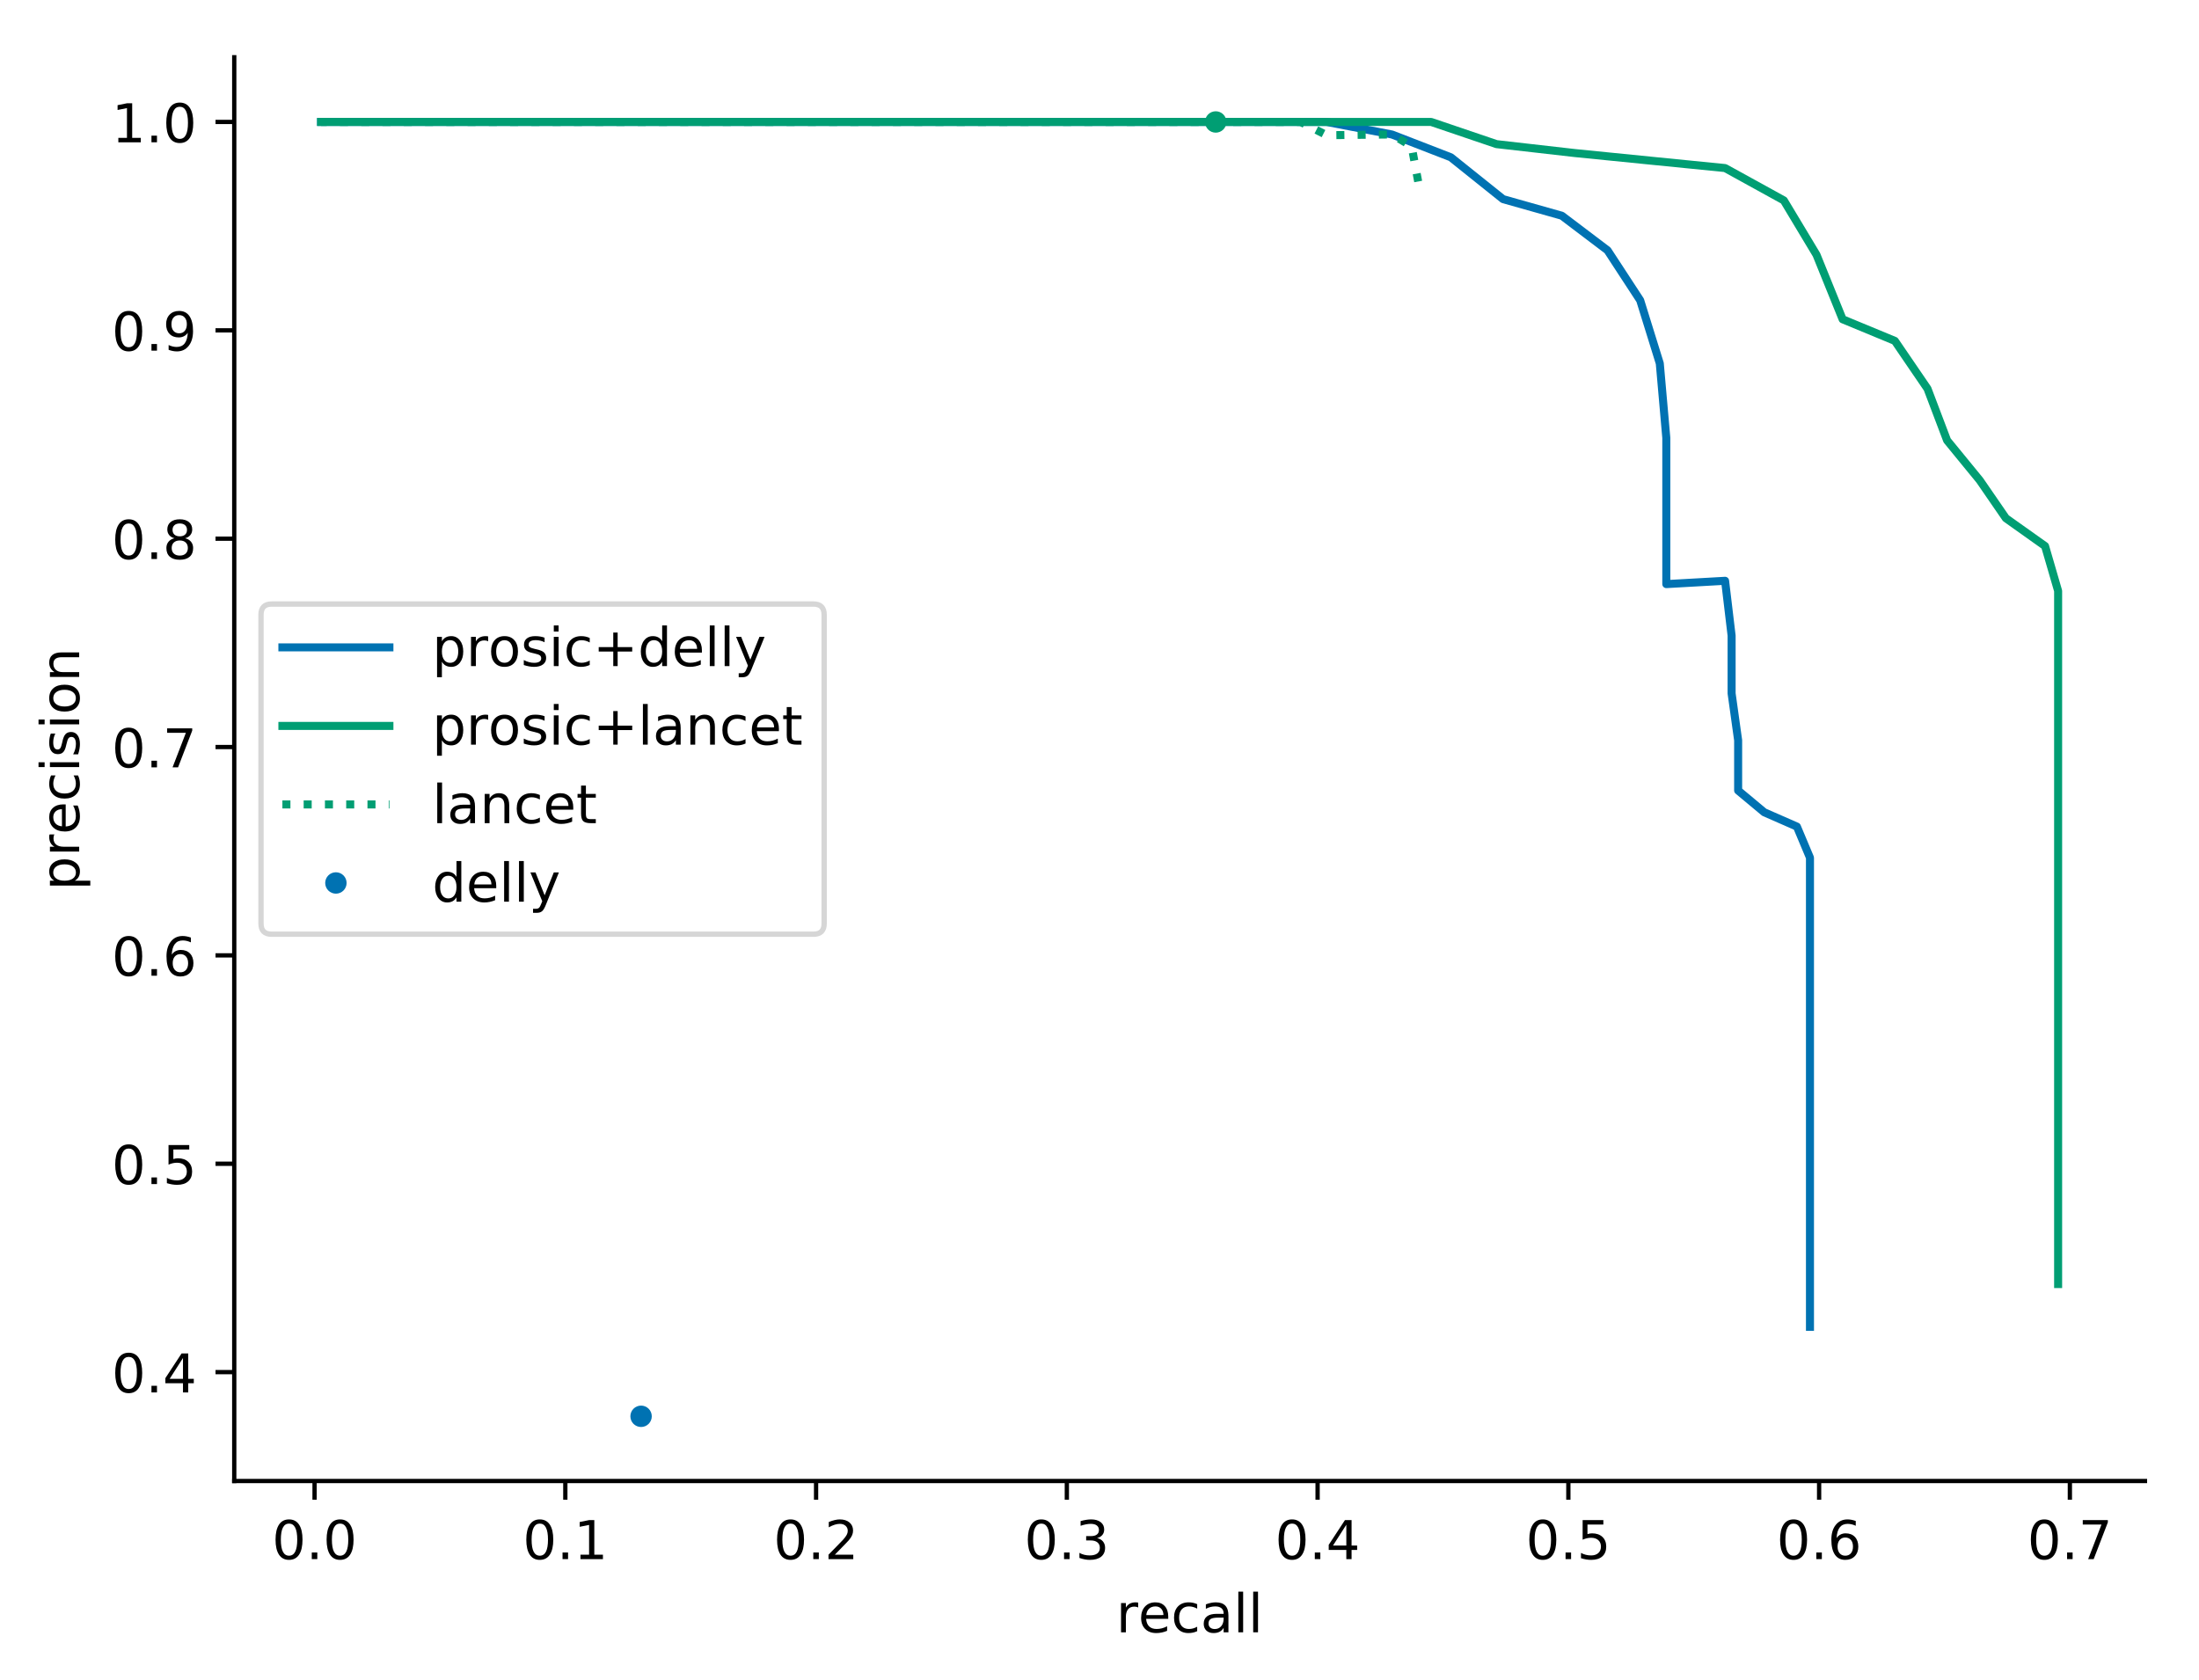
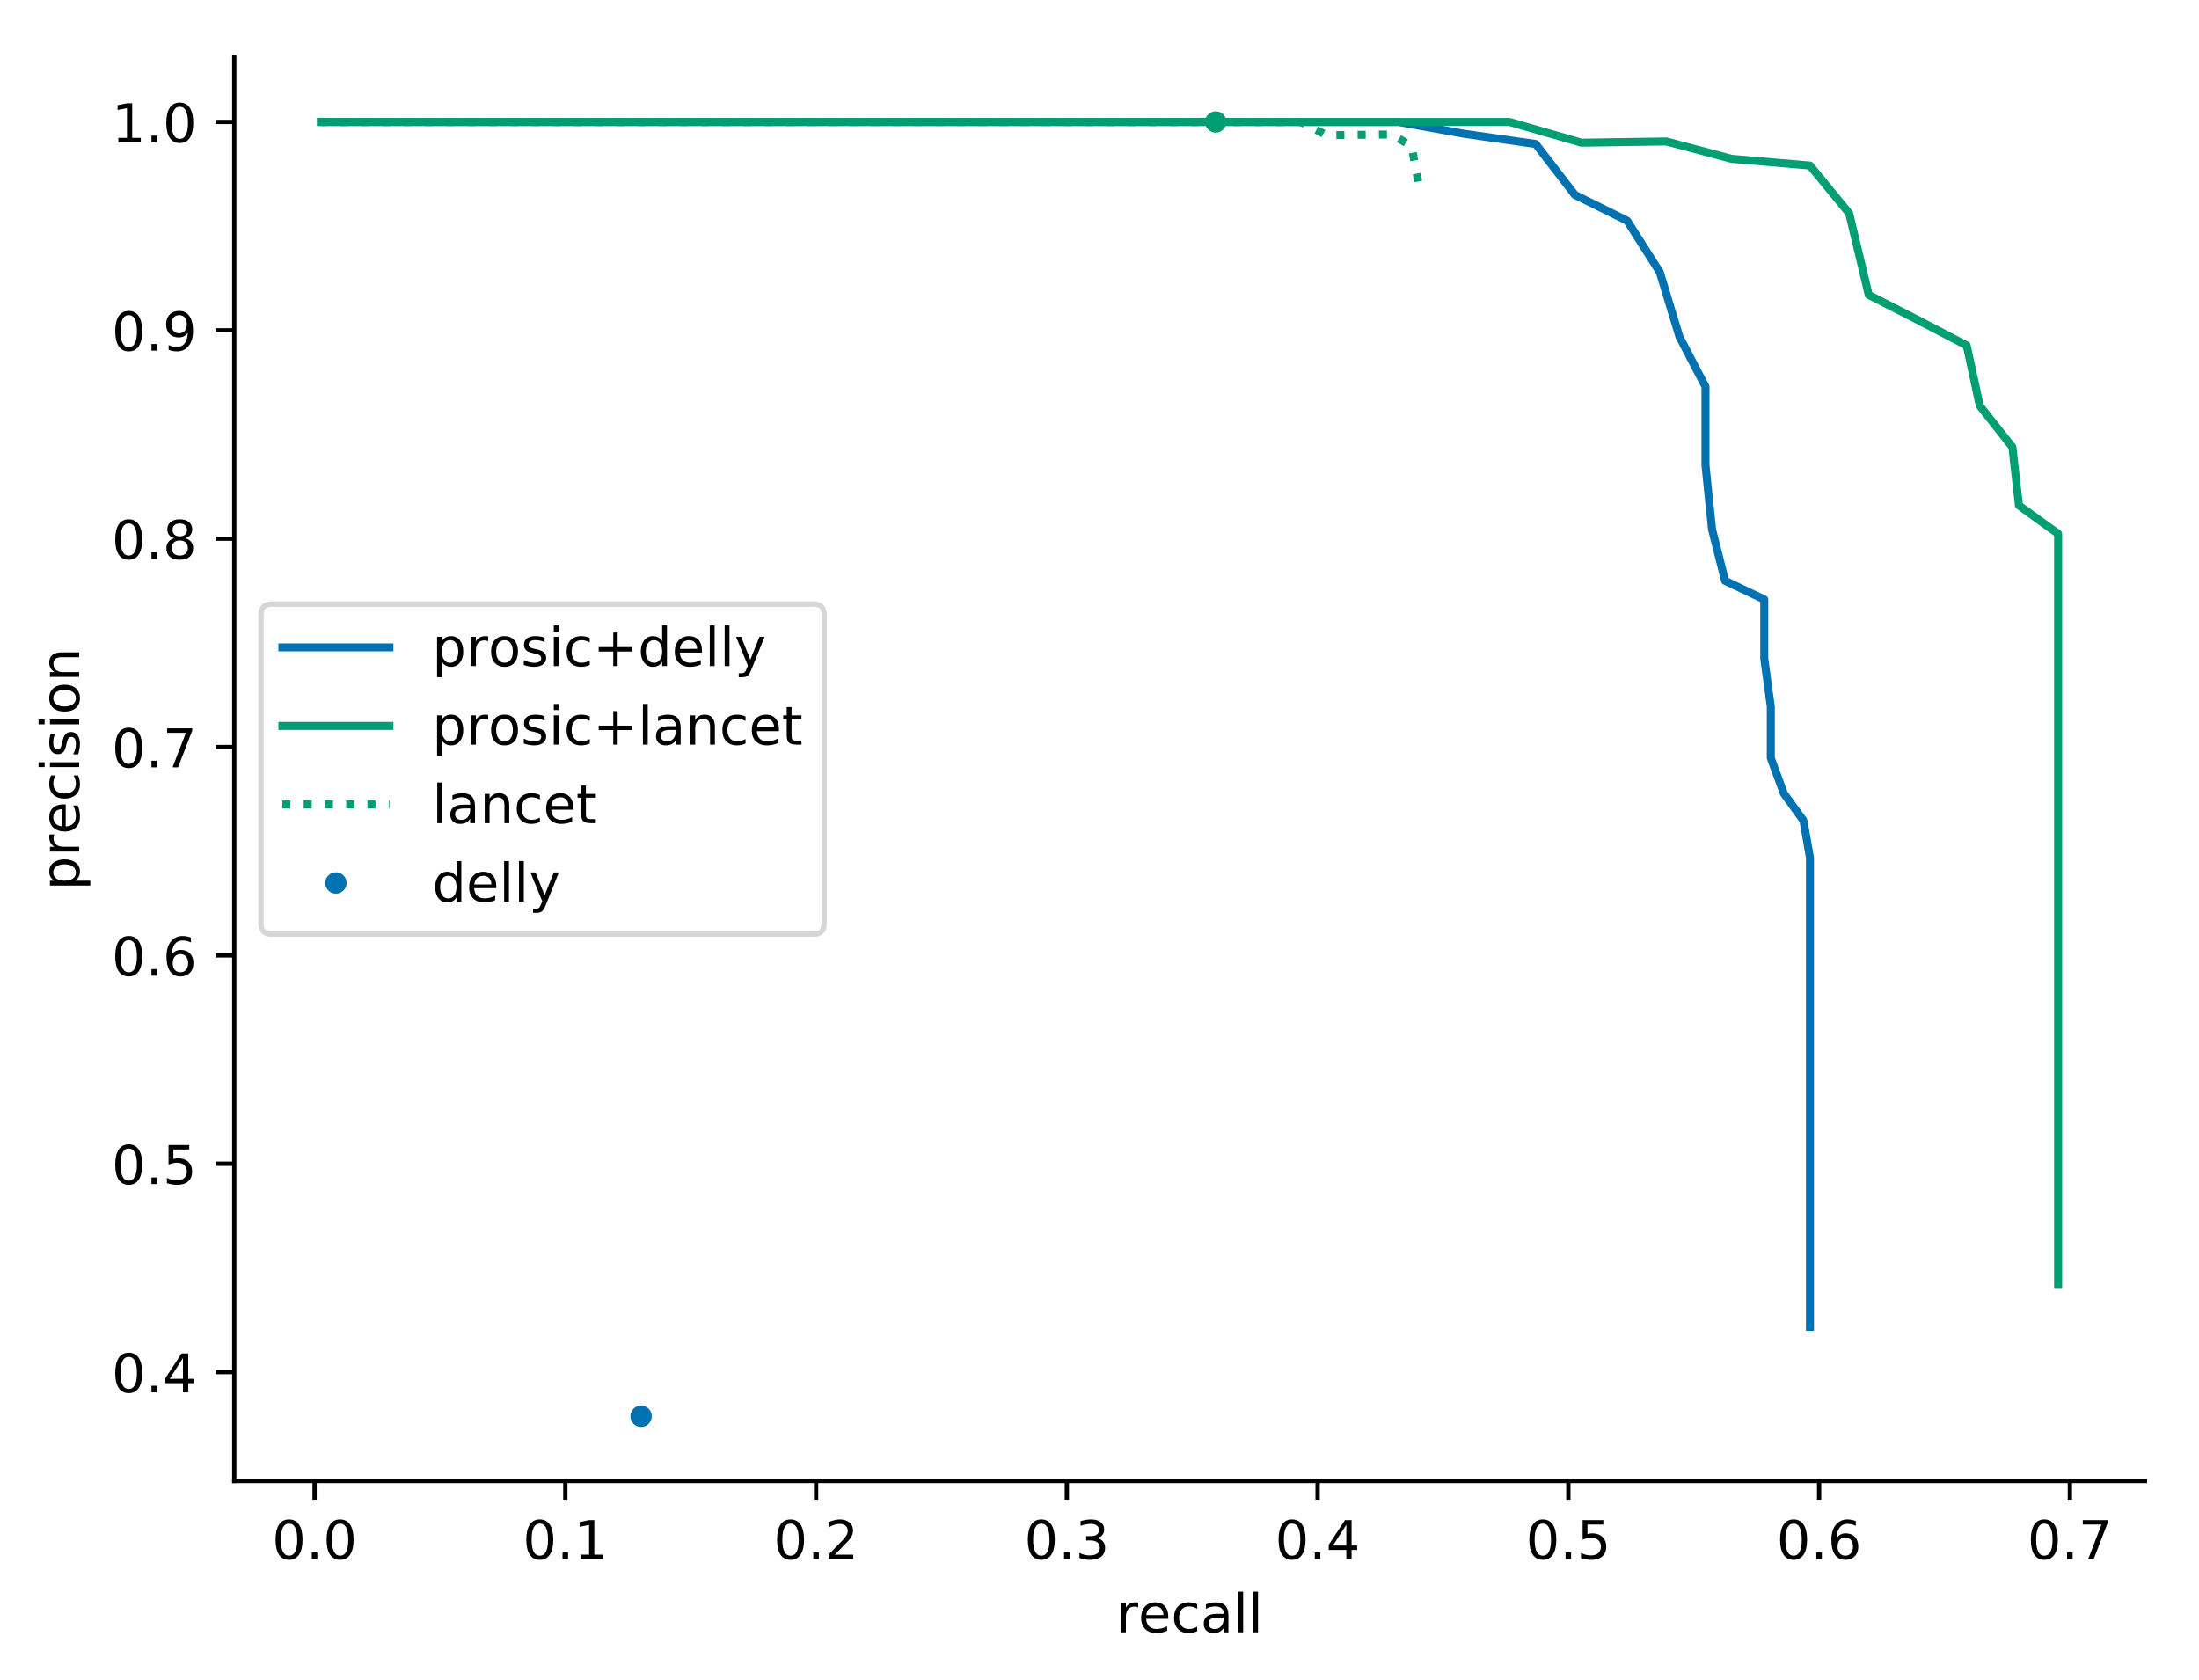
<svg xmlns="http://www.w3.org/2000/svg" xmlns:xlink="http://www.w3.org/1999/xlink" height="314pt" version="1.1" viewBox="0 0 411 314" width="411pt">
  <defs>
    <style type="text/css">
*{stroke-linecap:butt;stroke-linejoin:round;}
  </style>
  </defs>
  <g id="figure_1">
    <g id="patch_1">
      <path d="M 0 314.368  L 411.601 314.368  L 411.601 0  L 0 0  z " style="fill:#ffffff;" />
    </g>
    <g id="axes_1">
      <g id="patch_2">
        <path d="M 43.781 276.812  L 400.901 276.812  L 400.901 10.7  L 43.781 10.7  z " style="fill:#ffffff;" />
      </g>
      <g id="matplotlib.axis_1">
        <g id="xtick_1">
          <g id="line2d_1">
            <defs>
-               <path d="M 0 0  L 0 3.5  " id="m5f8e549332" style="stroke:#000000;stroke-width:0.8;" />
-             </defs>
-             <g>
-               <use style="stroke:#000000;stroke-width:0.8;" x="58.793" xlink:href="#m5f8e549332" y="276.812" />
+               <path d="M 0 0  L 0 3.5  " id="m2338d15a63" style="stroke:#000000;stroke-width:0.8;" />
+             </defs>
+             <g>
+               <use style="stroke:#000000;stroke-width:0.8;" x="58.793" xlink:href="#m2338d15a63" y="276.812" />
            </g>
          </g>
          <g id="text_1">
            <defs>
              <path d="M 31.781 66.406  Q 24.172 66.406 20.328 58.906  Q 16.5 51.422 16.5 36.375  Q 16.5 21.391 20.328 13.891  Q 24.172 6.391 31.781 6.391  Q 39.453 6.391 43.281 13.891  Q 47.125 21.391 47.125 36.375  Q 47.125 51.422 43.281 58.906  Q 39.453 66.406 31.781 66.406  z M 31.781 74.219  Q 44.047 74.219 50.516 64.516  Q 56.984 54.828 56.984 36.375  Q 56.984 17.969 50.516 8.266  Q 44.047 -1.422 31.781 -1.422  Q 19.531 -1.422 13.062 8.266  Q 6.594 17.969 6.594 36.375  Q 6.594 54.828 13.062 64.516  Q 19.531 74.219 31.781 74.219  z " id="DejaVuSans-30" />
              <path d="M 10.688 12.406  L 21 12.406  L 21 0  L 10.688 0  z " id="DejaVuSans-2e" />
            </defs>
            <g transform="translate(50.84191 291.4104)scale(0.1 -0.1)">
              <use xlink:href="#DejaVuSans-30" />
              <use x="63.623" xlink:href="#DejaVuSans-2e" />
              <use x="95.41" xlink:href="#DejaVuSans-30" />
            </g>
          </g>
        </g>
        <g id="xtick_2">
          <g id="line2d_2">
            <g>
-               <use style="stroke:#000000;stroke-width:0.8;" x="105.661" xlink:href="#m5f8e549332" y="276.812" />
+               <use style="stroke:#000000;stroke-width:0.8;" x="105.661" xlink:href="#m2338d15a63" y="276.812" />
            </g>
          </g>
          <g id="text_2">
            <defs>
              <path d="M 12.406 8.297  L 28.516 8.297  L 28.516 63.922  L 10.984 60.406  L 10.984 69.391  L 28.422 72.906  L 38.281 72.906  L 38.281 8.297  L 54.391 8.297  L 54.391 0  L 12.406 0  z " id="DejaVuSans-31" />
            </defs>
            <g transform="translate(97.70933 291.4104)scale(0.1 -0.1)">
              <use xlink:href="#DejaVuSans-30" />
              <use x="63.623" xlink:href="#DejaVuSans-2e" />
              <use x="95.41" xlink:href="#DejaVuSans-31" />
            </g>
          </g>
        </g>
        <g id="xtick_3">
          <g id="line2d_3">
            <g>
-               <use style="stroke:#000000;stroke-width:0.8;" x="152.528" xlink:href="#m5f8e549332" y="276.812" />
+               <use style="stroke:#000000;stroke-width:0.8;" x="152.528" xlink:href="#m2338d15a63" y="276.812" />
            </g>
          </g>
          <g id="text_3">
            <defs>
              <path d="M 19.188 8.297  L 53.609 8.297  L 53.609 0  L 7.328 0  L 7.328 8.297  Q 12.938 14.109 22.625 23.891  Q 32.328 33.688 34.812 36.531  Q 39.547 41.844 41.422 45.531  Q 43.312 49.219 43.312 52.781  Q 43.312 58.594 39.234 62.25  Q 35.156 65.922 28.609 65.922  Q 23.969 65.922 18.812 64.312  Q 13.672 62.703 7.812 59.422  L 7.812 69.391  Q 13.766 71.781 18.938 73  Q 24.125 74.219 28.422 74.219  Q 39.75 74.219 46.484 68.547  Q 53.219 62.891 53.219 53.422  Q 53.219 48.922 51.531 44.891  Q 49.859 40.875 45.406 35.406  Q 44.188 33.984 37.641 27.219  Q 31.109 20.453 19.188 8.297  z " id="DejaVuSans-32" />
            </defs>
            <g transform="translate(144.5768 291.4104)scale(0.1 -0.1)">
              <use xlink:href="#DejaVuSans-30" />
              <use x="63.623" xlink:href="#DejaVuSans-2e" />
              <use x="95.41" xlink:href="#DejaVuSans-32" />
            </g>
          </g>
        </g>
        <g id="xtick_4">
          <g id="line2d_4">
            <g>
-               <use style="stroke:#000000;stroke-width:0.8;" x="199.396" xlink:href="#m5f8e549332" y="276.812" />
+               <use style="stroke:#000000;stroke-width:0.8;" x="199.396" xlink:href="#m2338d15a63" y="276.812" />
            </g>
          </g>
          <g id="text_4">
            <defs>
              <path d="M 40.578 39.312  Q 47.656 37.797 51.625 33  Q 55.609 28.219 55.609 21.188  Q 55.609 10.406 48.188 4.484  Q 40.766 -1.422 27.094 -1.422  Q 22.516 -1.422 17.656 -0.516  Q 12.797 0.391 7.625 2.203  L 7.625 11.719  Q 11.719 9.328 16.594 8.109  Q 21.484 6.891 26.812 6.891  Q 36.078 6.891 40.938 10.547  Q 45.797 14.203 45.797 21.188  Q 45.797 27.641 41.281 31.266  Q 36.766 34.906 28.719 34.906  L 20.219 34.906  L 20.219 43.016  L 29.109 43.016  Q 36.375 43.016 40.234 45.922  Q 44.094 48.828 44.094 54.297  Q 44.094 59.906 40.109 62.906  Q 36.141 65.922 28.719 65.922  Q 24.656 65.922 20.016 65.031  Q 15.375 64.156 9.812 62.312  L 9.812 71.094  Q 15.438 72.656 20.344 73.438  Q 25.25 74.219 29.594 74.219  Q 40.828 74.219 47.359 69.109  Q 53.906 64.016 53.906 55.328  Q 53.906 49.266 50.438 45.094  Q 46.969 40.922 40.578 39.312  z " id="DejaVuSans-33" />
            </defs>
            <g transform="translate(191.4442 291.4104)scale(0.1 -0.1)">
              <use xlink:href="#DejaVuSans-30" />
              <use x="63.623" xlink:href="#DejaVuSans-2e" />
              <use x="95.41" xlink:href="#DejaVuSans-33" />
            </g>
          </g>
        </g>
        <g id="xtick_5">
          <g id="line2d_5">
            <g>
-               <use style="stroke:#000000;stroke-width:0.8;" x="246.263" xlink:href="#m5f8e549332" y="276.812" />
+               <use style="stroke:#000000;stroke-width:0.8;" x="246.263" xlink:href="#m2338d15a63" y="276.812" />
            </g>
          </g>
          <g id="text_5">
            <defs>
              <path d="M 37.797 64.312  L 12.891 25.391  L 37.797 25.391  z M 35.203 72.906  L 47.609 72.906  L 47.609 25.391  L 58.016 25.391  L 58.016 17.188  L 47.609 17.188  L 47.609 0  L 37.797 0  L 37.797 17.188  L 4.891 17.188  L 4.891 26.703  z " id="DejaVuSans-34" />
            </defs>
            <g transform="translate(238.3116 291.4104)scale(0.1 -0.1)">
              <use xlink:href="#DejaVuSans-30" />
              <use x="63.623" xlink:href="#DejaVuSans-2e" />
              <use x="95.41" xlink:href="#DejaVuSans-34" />
            </g>
          </g>
        </g>
        <g id="xtick_6">
          <g id="line2d_6">
            <g>
-               <use style="stroke:#000000;stroke-width:0.8;" x="293.131" xlink:href="#m5f8e549332" y="276.812" />
+               <use style="stroke:#000000;stroke-width:0.8;" x="293.131" xlink:href="#m2338d15a63" y="276.812" />
            </g>
          </g>
          <g id="text_6">
            <defs>
              <path d="M 10.797 72.906  L 49.516 72.906  L 49.516 64.594  L 19.828 64.594  L 19.828 46.734  Q 21.969 47.469 24.109 47.828  Q 26.266 48.188 28.422 48.188  Q 40.625 48.188 47.75 41.5  Q 54.891 34.812 54.891 23.391  Q 54.891 11.625 47.562 5.094  Q 40.234 -1.422 26.906 -1.422  Q 22.312 -1.422 17.547 -0.641  Q 12.797 0.141 7.719 1.703  L 7.719 11.625  Q 12.109 9.234 16.797 8.062  Q 21.484 6.891 26.703 6.891  Q 35.156 6.891 40.078 11.328  Q 45.016 15.766 45.016 23.391  Q 45.016 31 40.078 35.438  Q 35.156 39.891 26.703 39.891  Q 22.75 39.891 18.812 39.016  Q 14.891 38.141 10.797 36.281  z " id="DejaVuSans-35" />
            </defs>
            <g transform="translate(285.179 291.4104)scale(0.1 -0.1)">
              <use xlink:href="#DejaVuSans-30" />
              <use x="63.623" xlink:href="#DejaVuSans-2e" />
              <use x="95.41" xlink:href="#DejaVuSans-35" />
            </g>
          </g>
        </g>
        <g id="xtick_7">
          <g id="line2d_7">
            <g>
-               <use style="stroke:#000000;stroke-width:0.8;" x="339.998" xlink:href="#m5f8e549332" y="276.812" />
+               <use style="stroke:#000000;stroke-width:0.8;" x="339.998" xlink:href="#m2338d15a63" y="276.812" />
            </g>
          </g>
          <g id="text_7">
            <defs>
              <path d="M 33.016 40.375  Q 26.375 40.375 22.484 35.828  Q 18.609 31.297 18.609 23.391  Q 18.609 15.531 22.484 10.953  Q 26.375 6.391 33.016 6.391  Q 39.656 6.391 43.531 10.953  Q 47.406 15.531 47.406 23.391  Q 47.406 31.297 43.531 35.828  Q 39.656 40.375 33.016 40.375  z M 52.594 71.297  L 52.594 62.312  Q 48.875 64.062 45.094 64.984  Q 41.312 65.922 37.594 65.922  Q 27.828 65.922 22.672 59.328  Q 17.531 52.734 16.797 39.406  Q 19.672 43.656 24.016 45.922  Q 28.375 48.188 33.594 48.188  Q 44.578 48.188 50.953 41.516  Q 57.328 34.859 57.328 23.391  Q 57.328 12.156 50.688 5.359  Q 44.047 -1.422 33.016 -1.422  Q 20.359 -1.422 13.672 8.266  Q 6.984 17.969 6.984 36.375  Q 6.984 53.656 15.188 63.938  Q 23.391 74.219 37.203 74.219  Q 40.922 74.219 44.703 73.484  Q 48.484 72.75 52.594 71.297  z " id="DejaVuSans-36" />
            </defs>
            <g transform="translate(332.0464 291.4104)scale(0.1 -0.1)">
              <use xlink:href="#DejaVuSans-30" />
              <use x="63.623" xlink:href="#DejaVuSans-2e" />
              <use x="95.41" xlink:href="#DejaVuSans-36" />
            </g>
          </g>
        </g>
        <g id="xtick_8">
          <g id="line2d_8">
            <g>
-               <use style="stroke:#000000;stroke-width:0.8;" x="386.865" xlink:href="#m5f8e549332" y="276.812" />
+               <use style="stroke:#000000;stroke-width:0.8;" x="386.865" xlink:href="#m2338d15a63" y="276.812" />
            </g>
          </g>
          <g id="text_8">
            <defs>
              <path d="M 8.203 72.906  L 55.078 72.906  L 55.078 68.703  L 28.609 0  L 18.312 0  L 43.219 64.594  L 8.203 64.594  z " id="DejaVuSans-37" />
            </defs>
            <g transform="translate(378.9139 291.4104)scale(0.1 -0.1)">
              <use xlink:href="#DejaVuSans-30" />
              <use x="63.623" xlink:href="#DejaVuSans-2e" />
              <use x="95.41" xlink:href="#DejaVuSans-37" />
            </g>
          </g>
        </g>
        <g id="text_9">
          <defs>
            <path d="M 41.109 46.297  Q 39.594 47.172 37.812 47.578  Q 36.031 48 33.891 48  Q 26.266 48 22.188 43.047  Q 18.109 38.094 18.109 28.812  L 18.109 0  L 9.078 0  L 9.078 54.688  L 18.109 54.688  L 18.109 46.188  Q 20.953 51.172 25.484 53.578  Q 30.031 56 36.531 56  Q 37.453 56 38.578 55.875  Q 39.703 55.766 41.062 55.516  z " id="DejaVuSans-72" />
            <path d="M 56.203 29.594  L 56.203 25.203  L 14.891 25.203  Q 15.484 15.922 20.484 11.062  Q 25.484 6.203 34.422 6.203  Q 39.594 6.203 44.453 7.469  Q 49.312 8.734 54.109 11.281  L 54.109 2.781  Q 49.266 0.734 44.188 -0.344  Q 39.109 -1.422 33.891 -1.422  Q 20.797 -1.422 13.156 6.188  Q 5.516 13.812 5.516 26.812  Q 5.516 40.234 12.766 48.109  Q 20.016 56 32.328 56  Q 43.359 56 49.781 48.891  Q 56.203 41.797 56.203 29.594  z M 47.219 32.234  Q 47.125 39.594 43.094 43.984  Q 39.062 48.391 32.422 48.391  Q 24.906 48.391 20.391 44.141  Q 15.875 39.891 15.188 32.172  z " id="DejaVuSans-65" />
            <path d="M 48.781 52.594  L 48.781 44.188  Q 44.969 46.297 41.141 47.344  Q 37.312 48.391 33.406 48.391  Q 24.656 48.391 19.812 42.844  Q 14.984 37.312 14.984 27.297  Q 14.984 17.281 19.812 11.734  Q 24.656 6.203 33.406 6.203  Q 37.312 6.203 41.141 7.25  Q 44.969 8.297 48.781 10.406  L 48.781 2.094  Q 45.016 0.344 40.984 -0.531  Q 36.969 -1.422 32.422 -1.422  Q 20.062 -1.422 12.781 6.344  Q 5.516 14.109 5.516 27.297  Q 5.516 40.672 12.859 48.328  Q 20.219 56 33.016 56  Q 37.156 56 41.109 55.141  Q 45.062 54.297 48.781 52.594  z " id="DejaVuSans-63" />
            <path d="M 34.281 27.484  Q 23.391 27.484 19.188 25  Q 14.984 22.516 14.984 16.5  Q 14.984 11.719 18.141 8.906  Q 21.297 6.109 26.703 6.109  Q 34.188 6.109 38.703 11.406  Q 43.219 16.703 43.219 25.484  L 43.219 27.484  z M 52.203 31.203  L 52.203 0  L 43.219 0  L 43.219 8.297  Q 40.141 3.328 35.547 0.953  Q 30.953 -1.422 24.312 -1.422  Q 15.922 -1.422 10.953 3.297  Q 6 8.016 6 15.922  Q 6 25.141 12.172 29.828  Q 18.359 34.516 30.609 34.516  L 43.219 34.516  L 43.219 35.406  Q 43.219 41.609 39.141 45  Q 35.062 48.391 27.688 48.391  Q 23 48.391 18.547 47.266  Q 14.109 46.141 10.016 43.891  L 10.016 52.203  Q 14.938 54.109 19.578 55.047  Q 24.219 56 28.609 56  Q 40.484 56 46.344 49.844  Q 52.203 43.703 52.203 31.203  z " id="DejaVuSans-61" />
            <path d="M 9.422 75.984  L 18.406 75.984  L 18.406 0  L 9.422 0  z " id="DejaVuSans-6c" />
          </defs>
          <g transform="translate(208.6194 305.0886)scale(0.1 -0.1)">
            <use xlink:href="#DejaVuSans-72" />
            <use x="41.082" xlink:href="#DejaVuSans-65" />
            <use x="102.605" xlink:href="#DejaVuSans-63" />
            <use x="157.586" xlink:href="#DejaVuSans-61" />
            <use x="218.865" xlink:href="#DejaVuSans-6c" />
            <use x="246.648" xlink:href="#DejaVuSans-6c" />
          </g>
        </g>
      </g>
      <g id="matplotlib.axis_2">
        <g id="ytick_1">
          <g id="line2d_9">
            <defs>
-               <path d="M 0 0  L -3.5 0  " id="me9bbe58ecf" style="stroke:#000000;stroke-width:0.8;" />
-             </defs>
-             <g>
-               <use style="stroke:#000000;stroke-width:0.8;" x="43.781" xlink:href="#me9bbe58ecf" y="256.455" />
+               <path d="M 0 0  L -3.5 0  " id="mb7c2298e53" style="stroke:#000000;stroke-width:0.8;" />
+             </defs>
+             <g>
+               <use style="stroke:#000000;stroke-width:0.8;" x="43.781" xlink:href="#mb7c2298e53" y="256.455" />
            </g>
          </g>
          <g id="text_10">
            <g transform="translate(20.87813 260.2545)scale(0.1 -0.1)">
              <use xlink:href="#DejaVuSans-30" />
              <use x="63.623" xlink:href="#DejaVuSans-2e" />
              <use x="95.41" xlink:href="#DejaVuSans-34" />
            </g>
          </g>
        </g>
        <g id="ytick_2">
          <g id="line2d_10">
            <g>
-               <use style="stroke:#000000;stroke-width:0.8;" x="43.781" xlink:href="#me9bbe58ecf" y="217.512" />
+               <use style="stroke:#000000;stroke-width:0.8;" x="43.781" xlink:href="#mb7c2298e53" y="217.512" />
            </g>
          </g>
          <g id="text_11">
            <g transform="translate(20.87813 221.3113)scale(0.1 -0.1)">
              <use xlink:href="#DejaVuSans-30" />
              <use x="63.623" xlink:href="#DejaVuSans-2e" />
              <use x="95.41" xlink:href="#DejaVuSans-35" />
            </g>
          </g>
        </g>
        <g id="ytick_3">
          <g id="line2d_11">
            <g>
-               <use style="stroke:#000000;stroke-width:0.8;" x="43.781" xlink:href="#me9bbe58ecf" y="178.569" />
+               <use style="stroke:#000000;stroke-width:0.8;" x="43.781" xlink:href="#mb7c2298e53" y="178.569" />
            </g>
          </g>
          <g id="text_12">
            <g transform="translate(20.87813 182.3681)scale(0.1 -0.1)">
              <use xlink:href="#DejaVuSans-30" />
              <use x="63.623" xlink:href="#DejaVuSans-2e" />
              <use x="95.41" xlink:href="#DejaVuSans-36" />
            </g>
          </g>
        </g>
        <g id="ytick_4">
          <g id="line2d_12">
            <g>
-               <use style="stroke:#000000;stroke-width:0.8;" x="43.781" xlink:href="#me9bbe58ecf" y="139.626" />
+               <use style="stroke:#000000;stroke-width:0.8;" x="43.781" xlink:href="#mb7c2298e53" y="139.626" />
            </g>
          </g>
          <g id="text_13">
            <g transform="translate(20.87813 143.4249)scale(0.1 -0.1)">
              <use xlink:href="#DejaVuSans-30" />
              <use x="63.623" xlink:href="#DejaVuSans-2e" />
              <use x="95.41" xlink:href="#DejaVuSans-37" />
            </g>
          </g>
        </g>
        <g id="ytick_5">
          <g id="line2d_13">
            <g>
-               <use style="stroke:#000000;stroke-width:0.8;" x="43.781" xlink:href="#me9bbe58ecf" y="100.682" />
+               <use style="stroke:#000000;stroke-width:0.8;" x="43.781" xlink:href="#mb7c2298e53" y="100.682" />
            </g>
          </g>
          <g id="text_14">
            <defs>
              <path d="M 31.781 34.625  Q 24.75 34.625 20.719 30.859  Q 16.703 27.094 16.703 20.516  Q 16.703 13.922 20.719 10.156  Q 24.75 6.391 31.781 6.391  Q 38.812 6.391 42.859 10.172  Q 46.922 13.969 46.922 20.516  Q 46.922 27.094 42.891 30.859  Q 38.875 34.625 31.781 34.625  z M 21.922 38.812  Q 15.578 40.375 12.031 44.719  Q 8.5 49.078 8.5 55.328  Q 8.5 64.062 14.719 69.141  Q 20.953 74.219 31.781 74.219  Q 42.672 74.219 48.875 69.141  Q 55.078 64.062 55.078 55.328  Q 55.078 49.078 51.531 44.719  Q 48 40.375 41.703 38.812  Q 48.828 37.156 52.797 32.312  Q 56.781 27.484 56.781 20.516  Q 56.781 9.906 50.312 4.234  Q 43.844 -1.422 31.781 -1.422  Q 19.734 -1.422 13.25 4.234  Q 6.781 9.906 6.781 20.516  Q 6.781 27.484 10.781 32.312  Q 14.797 37.156 21.922 38.812  z M 18.312 54.391  Q 18.312 48.734 21.844 45.562  Q 25.391 42.391 31.781 42.391  Q 38.141 42.391 41.719 45.562  Q 45.312 48.734 45.312 54.391  Q 45.312 60.062 41.719 63.234  Q 38.141 66.406 31.781 66.406  Q 25.391 66.406 21.844 63.234  Q 18.312 60.062 18.312 54.391  z " id="DejaVuSans-38" />
            </defs>
            <g transform="translate(20.87813 104.4817)scale(0.1 -0.1)">
              <use xlink:href="#DejaVuSans-30" />
              <use x="63.623" xlink:href="#DejaVuSans-2e" />
              <use x="95.41" xlink:href="#DejaVuSans-38" />
            </g>
          </g>
        </g>
        <g id="ytick_6">
          <g id="line2d_14">
            <g>
-               <use style="stroke:#000000;stroke-width:0.8;" x="43.781" xlink:href="#me9bbe58ecf" y="61.739" />
+               <use style="stroke:#000000;stroke-width:0.8;" x="43.781" xlink:href="#mb7c2298e53" y="61.739" />
            </g>
          </g>
          <g id="text_15">
            <defs>
              <path d="M 10.984 1.516  L 10.984 10.5  Q 14.703 8.734 18.5 7.812  Q 22.312 6.891 25.984 6.891  Q 35.75 6.891 40.891 13.453  Q 46.047 20.016 46.781 33.406  Q 43.953 29.203 39.594 26.953  Q 35.25 24.703 29.984 24.703  Q 19.047 24.703 12.672 31.312  Q 6.297 37.938 6.297 49.422  Q 6.297 60.641 12.938 67.422  Q 19.578 74.219 30.609 74.219  Q 43.266 74.219 49.922 64.516  Q 56.594 54.828 56.594 36.375  Q 56.594 19.141 48.406 8.859  Q 40.234 -1.422 26.422 -1.422  Q 22.703 -1.422 18.891 -0.688  Q 15.094 0.047 10.984 1.516  z M 30.609 32.422  Q 37.25 32.422 41.125 36.953  Q 45.016 41.5 45.016 49.422  Q 45.016 57.281 41.125 61.844  Q 37.25 66.406 30.609 66.406  Q 23.969 66.406 20.094 61.844  Q 16.219 57.281 16.219 49.422  Q 16.219 41.5 20.094 36.953  Q 23.969 32.422 30.609 32.422  z " id="DejaVuSans-39" />
            </defs>
            <g transform="translate(20.87813 65.53844)scale(0.1 -0.1)">
              <use xlink:href="#DejaVuSans-30" />
              <use x="63.623" xlink:href="#DejaVuSans-2e" />
              <use x="95.41" xlink:href="#DejaVuSans-39" />
            </g>
          </g>
        </g>
        <g id="ytick_7">
          <g id="line2d_15">
            <g>
-               <use style="stroke:#000000;stroke-width:0.8;" x="43.781" xlink:href="#me9bbe58ecf" y="22.796" />
+               <use style="stroke:#000000;stroke-width:0.8;" x="43.781" xlink:href="#mb7c2298e53" y="22.796" />
            </g>
          </g>
          <g id="text_16">
            <g transform="translate(20.87813 26.59522)scale(0.1 -0.1)">
              <use xlink:href="#DejaVuSans-31" />
              <use x="63.623" xlink:href="#DejaVuSans-2e" />
              <use x="95.41" xlink:href="#DejaVuSans-30" />
            </g>
          </g>
        </g>
        <g id="text_17">
          <defs>
            <path d="M 18.109 8.203  L 18.109 -20.797  L 9.078 -20.797  L 9.078 54.688  L 18.109 54.688  L 18.109 46.391  Q 20.953 51.266 25.266 53.625  Q 29.594 56 35.594 56  Q 45.562 56 51.781 48.094  Q 58.016 40.188 58.016 27.297  Q 58.016 14.406 51.781 6.484  Q 45.562 -1.422 35.594 -1.422  Q 29.594 -1.422 25.266 0.953  Q 20.953 3.328 18.109 8.203  z M 48.688 27.297  Q 48.688 37.203 44.609 42.844  Q 40.531 48.484 33.406 48.484  Q 26.266 48.484 22.188 42.844  Q 18.109 37.203 18.109 27.297  Q 18.109 17.391 22.188 11.75  Q 26.266 6.109 33.406 6.109  Q 40.531 6.109 44.609 11.75  Q 48.688 17.391 48.688 27.297  z " id="DejaVuSans-70" />
            <path d="M 9.422 54.688  L 18.406 54.688  L 18.406 0  L 9.422 0  z M 9.422 75.984  L 18.406 75.984  L 18.406 64.594  L 9.422 64.594  z " id="DejaVuSans-69" />
            <path d="M 44.281 53.078  L 44.281 44.578  Q 40.484 46.531 36.375 47.5  Q 32.281 48.484 27.875 48.484  Q 21.188 48.484 17.844 46.438  Q 14.5 44.391 14.5 40.281  Q 14.5 37.156 16.891 35.375  Q 19.281 33.594 26.516 31.984  L 29.594 31.297  Q 39.156 29.25 43.188 25.516  Q 47.219 21.781 47.219 15.094  Q 47.219 7.469 41.188 3.016  Q 35.156 -1.422 24.609 -1.422  Q 20.219 -1.422 15.453 -0.562  Q 10.688 0.297 5.422 2  L 5.422 11.281  Q 10.406 8.688 15.234 7.391  Q 20.062 6.109 24.812 6.109  Q 31.156 6.109 34.562 8.281  Q 37.984 10.453 37.984 14.406  Q 37.984 18.062 35.516 20.016  Q 33.062 21.969 24.703 23.781  L 21.578 24.516  Q 13.234 26.266 9.516 29.906  Q 5.812 33.547 5.812 39.891  Q 5.812 47.609 11.281 51.797  Q 16.75 56 26.812 56  Q 31.781 56 36.172 55.266  Q 40.578 54.547 44.281 53.078  z " id="DejaVuSans-73" />
            <path d="M 30.609 48.391  Q 23.391 48.391 19.188 42.75  Q 14.984 37.109 14.984 27.297  Q 14.984 17.484 19.156 11.844  Q 23.344 6.203 30.609 6.203  Q 37.797 6.203 41.984 11.859  Q 46.188 17.531 46.188 27.297  Q 46.188 37.016 41.984 42.703  Q 37.797 48.391 30.609 48.391  z M 30.609 56  Q 42.328 56 49.016 48.375  Q 55.719 40.766 55.719 27.297  Q 55.719 13.875 49.016 6.219  Q 42.328 -1.422 30.609 -1.422  Q 18.844 -1.422 12.172 6.219  Q 5.516 13.875 5.516 27.297  Q 5.516 40.766 12.172 48.375  Q 18.844 56 30.609 56  z " id="DejaVuSans-6f" />
            <path d="M 54.891 33.016  L 54.891 0  L 45.906 0  L 45.906 32.719  Q 45.906 40.484 42.875 44.328  Q 39.844 48.188 33.797 48.188  Q 26.516 48.188 22.312 43.547  Q 18.109 38.922 18.109 30.906  L 18.109 0  L 9.078 0  L 9.078 54.688  L 18.109 54.688  L 18.109 46.188  Q 21.344 51.125 25.703 53.562  Q 30.078 56 35.797 56  Q 45.219 56 50.047 50.172  Q 54.891 44.344 54.891 33.016  z " id="DejaVuSans-6e" />
          </defs>
          <g transform="translate(14.79844 166.4208)rotate(-90)scale(0.1 -0.1)">
            <use xlink:href="#DejaVuSans-70" />
            <use x="63.477" xlink:href="#DejaVuSans-72" />
            <use x="104.559" xlink:href="#DejaVuSans-65" />
            <use x="166.082" xlink:href="#DejaVuSans-63" />
            <use x="221.062" xlink:href="#DejaVuSans-69" />
            <use x="248.846" xlink:href="#DejaVuSans-73" />
            <use x="300.945" xlink:href="#DejaVuSans-69" />
            <use x="328.729" xlink:href="#DejaVuSans-6f" />
            <use x="389.91" xlink:href="#DejaVuSans-6e" />
          </g>
        </g>
      </g>
      <g id="line2d_16">
-         <path clip-path="url(#pf23068d143)" d="M 60.014 22.796  L 73.44 22.796  L 86.865 22.796  L 100.291 22.796  L 113.716 22.796  L 127.142 22.796  L 140.567 22.796  L 153.993 22.796  L 167.418 22.796  L 180.844 22.796  L 194.27 22.796  L 207.695 22.796  L 221.121 22.796  L 234.546 22.796  L 247.972 22.796  L 260.177 25.142  L 271.161 29.397  L 280.926 37.219  L 291.91 40.32  L 300.454 46.789  L 306.556 56.126  L 310.218 67.923  L 311.438 81.849  L 311.438 96.101  L 311.438 109.174  L 322.423 108.555  L 323.643 118.802  L 323.643 129.597  L 324.864 138.369  L 324.864 147.754  L 329.746 151.825  L 335.848 154.499  L 338.289 160.307  L 338.289 168.567  L 338.289 175.677  L 338.289 182.383  L 338.289 188.719  L 338.289 194.716  L 338.289 200.399  L 338.289 205.793  L 338.289 210.919  L 338.289 215.797  L 338.289 220.443  L 338.289 224.875  L 338.289 229.107  L 338.289 233.152  L 338.289 237.022  L 338.289 240.728  L 338.289 244.281  L 338.289 247.993  " style="fill:none;stroke:#0072b2;stroke-linecap:square;stroke-width:1.5;" />
+         <path clip-path="url(#p9976579732)" d="M 60.014 22.796  L 73.44 22.796  L 86.865 22.796  L 100.291 22.796  L 113.716 22.796  L 127.142 22.796  L 140.567 22.796  L 153.993 22.796  L 167.418 22.796  L 180.844 22.796  L 194.27 22.796  L 207.695 22.796  L 221.121 22.796  L 234.546 22.796  L 247.972 22.796  L 261.397 22.796  L 273.602 24.996  L 287.028 26.917  L 294.351 36.426  L 304.115 41.253  L 310.218 50.863  L 313.879 62.909  L 318.761 72.273  L 318.761 86.938  L 319.982 98.926  L 322.423 108.555  L 329.746 112.041  L 329.746 123.085  L 330.966 132.088  L 330.966 141.688  L 333.407 148.306  L 337.069 153.364  L 338.289 160.307  L 338.289 168.567  L 338.289 175.677  L 338.289 182.383  L 338.289 188.719  L 338.289 194.716  L 338.289 200.399  L 338.289 205.793  L 338.289 210.919  L 338.289 215.797  L 338.289 220.443  L 338.289 224.875  L 338.289 229.107  L 338.289 233.152  L 338.289 237.022  L 338.289 240.728  L 338.289 244.281  L 338.289 247.993  " style="fill:none;stroke:#0072b2;stroke-linecap:square;stroke-width:1.5;" />
      </g>
      <g id="line2d_17">
-         <path clip-path="url(#pf23068d143)" d="M 60.014 22.796  L 74.66 22.796  L 90.527 22.796  L 105.173 22.796  L 118.598 22.796  L 133.244 22.796  L 149.111 22.796  L 163.757 22.796  L 179.624 22.796  L 193.049 22.796  L 208.916 22.796  L 222.341 22.796  L 236.987 22.796  L 251.633 22.796  L 267.5 22.796  L 279.705 26.939  L 294.351 28.608  L 308.997 30.075  L 322.423 31.412  L 333.407 37.461  L 339.51 47.62  L 344.392 59.674  L 354.156 63.715  L 360.258 72.654  L 363.92 82.311  L 370.022 89.768  L 374.904 96.86  L 382.228 102.061  L 384.669 110.446  L 384.669 121.224  L 384.669 130.511  L 384.669 139.926  L 384.669 148.075  L 384.669 156.369  L 384.669 164.159  L 384.669 170.94  L 384.669 177.88  L 384.669 183.94  L 384.669 190.162  L 384.669 195.612  L 384.669 201.221  L 384.669 206.147  L 384.669 211.231  L 384.669 215.706  L 384.669 220.334  L 384.669 224.417  L 384.669 228.648  L 384.669 232.389  L 384.669 236.272  L 384.669 239.992  " style="fill:none;stroke:#009e73;stroke-linecap:square;stroke-width:1.5;" />
+         <path clip-path="url(#p9976579732)" d="M 60.014 22.796  L 74.66 22.796  L 90.527 22.796  L 105.173 22.796  L 119.819 22.796  L 133.244 22.796  L 147.89 22.796  L 162.536 22.796  L 178.403 22.796  L 193.049 22.796  L 208.916 22.796  L 222.341 22.796  L 238.208 22.796  L 251.633 22.796  L 267.5 22.796  L 282.146 22.796  L 295.572 26.671  L 311.438 26.436  L 323.643 29.689  L 338.289 30.943  L 345.612 39.863  L 349.274 55.126  L 357.817 59.482  L 367.581 64.569  L 370.022 75.842  L 376.125 83.567  L 377.345 94.471  L 384.669 99.763  L 384.669 110.446  L 384.669 121.224  L 384.669 130.511  L 384.669 139.926  L 384.669 148.075  L 384.669 156.369  L 384.669 164.159  L 384.669 170.94  L 384.669 177.88  L 384.669 183.94  L 384.669 190.162  L 384.669 195.612  L 384.669 201.221  L 384.669 206.147  L 384.669 211.231  L 384.669 215.706  L 384.669 220.334  L 384.669 224.417  L 384.669 228.648  L 384.669 232.389  L 384.669 236.272  L 384.669 239.992  " style="fill:none;stroke:#009e73;stroke-linecap:square;stroke-width:1.5;" />
      </g>
      <g id="line2d_18">
-         <path clip-path="url(#pf23068d143)" d="M 265.059 33.923  L 263.838 27.351  L 260.177 25.128  L 256.515 25.171  L 251.633 25.23  L 247.972 25.276  L 243.09 22.796  L 240.649 22.796  L 235.767 22.796  L 232.105 22.796  L 228.444 22.796  L 223.562 22.796  L 219.9 22.796  L 215.018 22.796  L 211.357 22.796  L 206.475 22.796  L 202.813 22.796  L 197.931 22.796  L 194.27 22.796  L 189.388 22.796  L 185.726 22.796  L 180.844 22.796  L 175.962 22.796  L 172.301 22.796  L 167.418 22.796  L 164.977 22.796  L 158.875 22.796  L 155.213 22.796  L 150.331 22.796  L 146.67 22.796  L 141.788 22.796  L 136.906 22.796  L 133.244 22.796  L 128.362 22.796  L 124.701 22.796  L 119.819 22.796  L 116.157 22.796  L 111.275 22.796  L 107.614 22.796  L 102.732 22.796  L 97.85 22.796  L 94.188 22.796  L 89.306 22.796  L 85.645 22.796  L 80.763 22.796  L 77.101 22.796  L 72.219 22.796  L 68.558 22.796  L 63.675 22.796  L 60.014 22.796  " style="fill:none;stroke:#009e73;stroke-dasharray:1.5,2.475;stroke-dashoffset:0;stroke-width:1.5;" />
+         <path clip-path="url(#p9976579732)" d="M 265.059 33.923  L 263.838 27.351  L 260.177 25.128  L 256.515 25.171  L 251.633 25.23  L 247.972 25.276  L 243.09 22.796  L 240.649 22.796  L 235.767 22.796  L 232.105 22.796  L 228.444 22.796  L 223.562 22.796  L 219.9 22.796  L 215.018 22.796  L 211.357 22.796  L 206.475 22.796  L 202.813 22.796  L 197.931 22.796  L 194.27 22.796  L 189.388 22.796  L 185.726 22.796  L 180.844 22.796  L 175.962 22.796  L 172.301 22.796  L 167.418 22.796  L 164.977 22.796  L 158.875 22.796  L 155.213 22.796  L 150.331 22.796  L 146.67 22.796  L 141.788 22.796  L 136.906 22.796  L 133.244 22.796  L 128.362 22.796  L 124.701 22.796  L 119.819 22.796  L 116.157 22.796  L 111.275 22.796  L 107.614 22.796  L 102.732 22.796  L 97.85 22.796  L 94.188 22.796  L 89.306 22.796  L 85.645 22.796  L 80.763 22.796  L 77.101 22.796  L 72.219 22.796  L 68.558 22.796  L 63.675 22.796  L 60.014 22.796  " style="fill:none;stroke:#009e73;stroke-dasharray:1.5,2.475;stroke-dashoffset:0;stroke-width:1.5;" />
      </g>
      <g id="line2d_19">
        <defs>
-           <path d="M 0 1.5  C 0.398 1.5 0.779 1.342 1.061 1.061  C 1.342 0.779 1.5 0.398 1.5 0  C 1.5 -0.398 1.342 -0.779 1.061 -1.061  C 0.779 -1.342 0.398 -1.5 0 -1.5  C -0.398 -1.5 -0.779 -1.342 -1.061 -1.061  C -1.342 -0.779 -1.5 -0.398 -1.5 0  C -1.5 0.398 -1.342 0.779 -1.061 1.061  C -0.779 1.342 -0.398 1.5 0 1.5  z " id="m4a3514855d" style="stroke:#0072b2;" />
+           <path d="M 0 1.5  C 0.398 1.5 0.779 1.342 1.061 1.061  C 1.342 0.779 1.5 0.398 1.5 0  C 1.5 -0.398 1.342 -0.779 1.061 -1.061  C 0.779 -1.342 0.398 -1.5 0 -1.5  C -0.398 -1.5 -0.779 -1.342 -1.061 -1.061  C -1.342 -0.779 -1.5 -0.398 -1.5 0  C -1.5 0.398 -1.342 0.779 -1.061 1.061  C -0.779 1.342 -0.398 1.5 0 1.5  z " id="m6487a5819c" style="stroke:#0072b2;" />
        </defs>
-         <g clip-path="url(#pf23068d143)">
-           <use style="fill:#0072b2;stroke:#0072b2;" x="119.819" xlink:href="#m4a3514855d" y="264.716" />
+         <g clip-path="url(#p9976579732)">
+           <use style="fill:#0072b2;stroke:#0072b2;" x="119.819" xlink:href="#m6487a5819c" y="264.716" />
        </g>
      </g>
      <g id="line2d_20">
        <defs>
-           <path d="M 0 1.5  C 0.398 1.5 0.779 1.342 1.061 1.061  C 1.342 0.779 1.5 0.398 1.5 0  C 1.5 -0.398 1.342 -0.779 1.061 -1.061  C 0.779 -1.342 0.398 -1.5 0 -1.5  C -0.398 -1.5 -0.779 -1.342 -1.061 -1.061  C -1.342 -0.779 -1.5 -0.398 -1.5 0  C -1.5 0.398 -1.342 0.779 -1.061 1.061  C -0.779 1.342 -0.398 1.5 0 1.5  z " id="m8338dc268f" style="stroke:#009e73;" />
+           <path d="M 0 1.5  C 0.398 1.5 0.779 1.342 1.061 1.061  C 1.342 0.779 1.5 0.398 1.5 0  C 1.5 -0.398 1.342 -0.779 1.061 -1.061  C 0.779 -1.342 0.398 -1.5 0 -1.5  C -0.398 -1.5 -0.779 -1.342 -1.061 -1.061  C -1.342 -0.779 -1.5 -0.398 -1.5 0  C -1.5 0.398 -1.342 0.779 -1.061 1.061  C -0.779 1.342 -0.398 1.5 0 1.5  z " id="md9a5f15523" style="stroke:#009e73;" />
        </defs>
-         <g clip-path="url(#pf23068d143)">
-           <use style="fill:#009e73;stroke:#009e73;" x="227.223" xlink:href="#m8338dc268f" y="22.796" />
+         <g clip-path="url(#p9976579732)">
+           <use style="fill:#009e73;stroke:#009e73;" x="227.223" xlink:href="#md9a5f15523" y="22.796" />
        </g>
      </g>
      <g id="patch_3">
        <path d="M 43.781 276.812  L 43.781 10.7  " style="fill:none;stroke:#000000;stroke-linecap:square;stroke-linejoin:miter;stroke-width:0.8;" />
      </g>
      <g id="patch_4">
        <path d="M 43.781 276.812  L 400.901 276.812  " style="fill:none;stroke:#000000;stroke-linecap:square;stroke-linejoin:miter;stroke-width:0.8;" />
      </g>
      <g id="legend_1">
        <g id="patch_5">
          <path d="M 50.781 174.612  L 152.037 174.612  Q 154.037 174.612 154.037 172.612  L 154.037 114.9  Q 154.037 112.9 152.037 112.9  L 50.781 112.9  Q 48.781 112.9 48.781 114.9  L 48.781 172.612  Q 48.781 174.612 50.781 174.612  z " style="fill:#ffffff;opacity:0.8;stroke:#cccccc;stroke-linejoin:miter;" />
        </g>
        <g id="line2d_21">
          <path d="M 52.781 120.998  L 72.781 120.998  " style="fill:none;stroke:#0072b2;stroke-linecap:square;stroke-width:1.5;" />
        </g>
        <g id="line2d_22" />
        <g id="text_18">
          <defs>
            <path d="M 46 62.703  L 46 35.5  L 73.188 35.5  L 73.188 27.203  L 46 27.203  L 46 0  L 37.797 0  L 37.797 27.203  L 10.594 27.203  L 10.594 35.5  L 37.797 35.5  L 37.797 62.703  z " id="DejaVuSans-2b" />
            <path d="M 45.406 46.391  L 45.406 75.984  L 54.391 75.984  L 54.391 0  L 45.406 0  L 45.406 8.203  Q 42.578 3.328 38.25 0.953  Q 33.938 -1.422 27.875 -1.422  Q 17.969 -1.422 11.734 6.484  Q 5.516 14.406 5.516 27.297  Q 5.516 40.188 11.734 48.094  Q 17.969 56 27.875 56  Q 33.938 56 38.25 53.625  Q 42.578 51.266 45.406 46.391  z M 14.797 27.297  Q 14.797 17.391 18.875 11.75  Q 22.953 6.109 30.078 6.109  Q 37.203 6.109 41.297 11.75  Q 45.406 17.391 45.406 27.297  Q 45.406 37.203 41.297 42.844  Q 37.203 48.484 30.078 48.484  Q 22.953 48.484 18.875 42.844  Q 14.797 37.203 14.797 27.297  z " id="DejaVuSans-64" />
            <path d="M 32.172 -5.078  Q 28.375 -14.844 24.75 -17.812  Q 21.141 -20.797 15.094 -20.797  L 7.906 -20.797  L 7.906 -13.281  L 13.188 -13.281  Q 16.891 -13.281 18.938 -11.516  Q 21 -9.766 23.484 -3.219  L 25.094 0.875  L 2.984 54.688  L 12.5 54.688  L 29.594 11.922  L 46.688 54.688  L 56.203 54.688  z " id="DejaVuSans-79" />
          </defs>
          <g transform="translate(80.78125 124.4982)scale(0.1 -0.1)">
            <use xlink:href="#DejaVuSans-70" />
            <use x="63.477" xlink:href="#DejaVuSans-72" />
            <use x="104.559" xlink:href="#DejaVuSans-6f" />
            <use x="165.74" xlink:href="#DejaVuSans-73" />
            <use x="217.84" xlink:href="#DejaVuSans-69" />
            <use x="245.623" xlink:href="#DejaVuSans-63" />
            <use x="300.604" xlink:href="#DejaVuSans-2b" />
            <use x="384.393" xlink:href="#DejaVuSans-64" />
            <use x="447.869" xlink:href="#DejaVuSans-65" />
            <use x="509.393" xlink:href="#DejaVuSans-6c" />
            <use x="537.176" xlink:href="#DejaVuSans-6c" />
            <use x="564.959" xlink:href="#DejaVuSans-79" />
          </g>
        </g>
        <g id="line2d_23">
          <path d="M 52.781 135.676  L 72.781 135.676  " style="fill:none;stroke:#009e73;stroke-linecap:square;stroke-width:1.5;" />
        </g>
        <g id="line2d_24" />
        <g id="text_19">
          <defs>
            <path d="M 18.312 70.219  L 18.312 54.688  L 36.812 54.688  L 36.812 47.703  L 18.312 47.703  L 18.312 18.016  Q 18.312 11.328 20.141 9.422  Q 21.969 7.516 27.594 7.516  L 36.812 7.516  L 36.812 0  L 27.594 0  Q 17.188 0 13.234 3.875  Q 9.281 7.766 9.281 18.016  L 9.281 47.703  L 2.688 47.703  L 2.688 54.688  L 9.281 54.688  L 9.281 70.219  z " id="DejaVuSans-74" />
          </defs>
          <g transform="translate(80.78125 139.1763)scale(0.1 -0.1)">
            <use xlink:href="#DejaVuSans-70" />
            <use x="63.477" xlink:href="#DejaVuSans-72" />
            <use x="104.559" xlink:href="#DejaVuSans-6f" />
            <use x="165.74" xlink:href="#DejaVuSans-73" />
            <use x="217.84" xlink:href="#DejaVuSans-69" />
            <use x="245.623" xlink:href="#DejaVuSans-63" />
            <use x="300.604" xlink:href="#DejaVuSans-2b" />
            <use x="384.393" xlink:href="#DejaVuSans-6c" />
            <use x="412.176" xlink:href="#DejaVuSans-61" />
            <use x="473.455" xlink:href="#DejaVuSans-6e" />
            <use x="536.834" xlink:href="#DejaVuSans-63" />
            <use x="591.814" xlink:href="#DejaVuSans-65" />
            <use x="653.338" xlink:href="#DejaVuSans-74" />
          </g>
        </g>
        <g id="line2d_25">
          <path d="M 52.781 150.354  L 72.781 150.354  " style="fill:none;stroke:#009e73;stroke-dasharray:1.5,2.475;stroke-dashoffset:0;stroke-width:1.5;" />
        </g>
        <g id="line2d_26" />
        <g id="text_20">
          <g transform="translate(80.78125 153.8544)scale(0.1 -0.1)">
            <use xlink:href="#DejaVuSans-6c" />
            <use x="27.783" xlink:href="#DejaVuSans-61" />
            <use x="89.062" xlink:href="#DejaVuSans-6e" />
            <use x="152.441" xlink:href="#DejaVuSans-63" />
            <use x="207.422" xlink:href="#DejaVuSans-65" />
            <use x="268.945" xlink:href="#DejaVuSans-74" />
          </g>
        </g>
        <g id="line2d_27" />
        <g id="line2d_28">
          <g>
-             <use style="fill:#0072b2;stroke:#0072b2;" x="62.781" xlink:href="#m4a3514855d" y="165.033" />
+             <use style="fill:#0072b2;stroke:#0072b2;" x="62.781" xlink:href="#m6487a5819c" y="165.033" />
          </g>
        </g>
        <g id="text_21">
          <g transform="translate(80.78125 168.5326)scale(0.1 -0.1)">
            <use xlink:href="#DejaVuSans-64" />
            <use x="63.477" xlink:href="#DejaVuSans-65" />
            <use x="125" xlink:href="#DejaVuSans-6c" />
            <use x="152.783" xlink:href="#DejaVuSans-6c" />
            <use x="180.566" xlink:href="#DejaVuSans-79" />
          </g>
        </g>
      </g>
    </g>
  </g>
  <defs>
-     <clipPath id="pf23068d143">
+     <clipPath id="p9976579732">
      <rect height="266.112" width="357.12" x="43.781" y="10.7" />
    </clipPath>
  </defs>
</svg>
